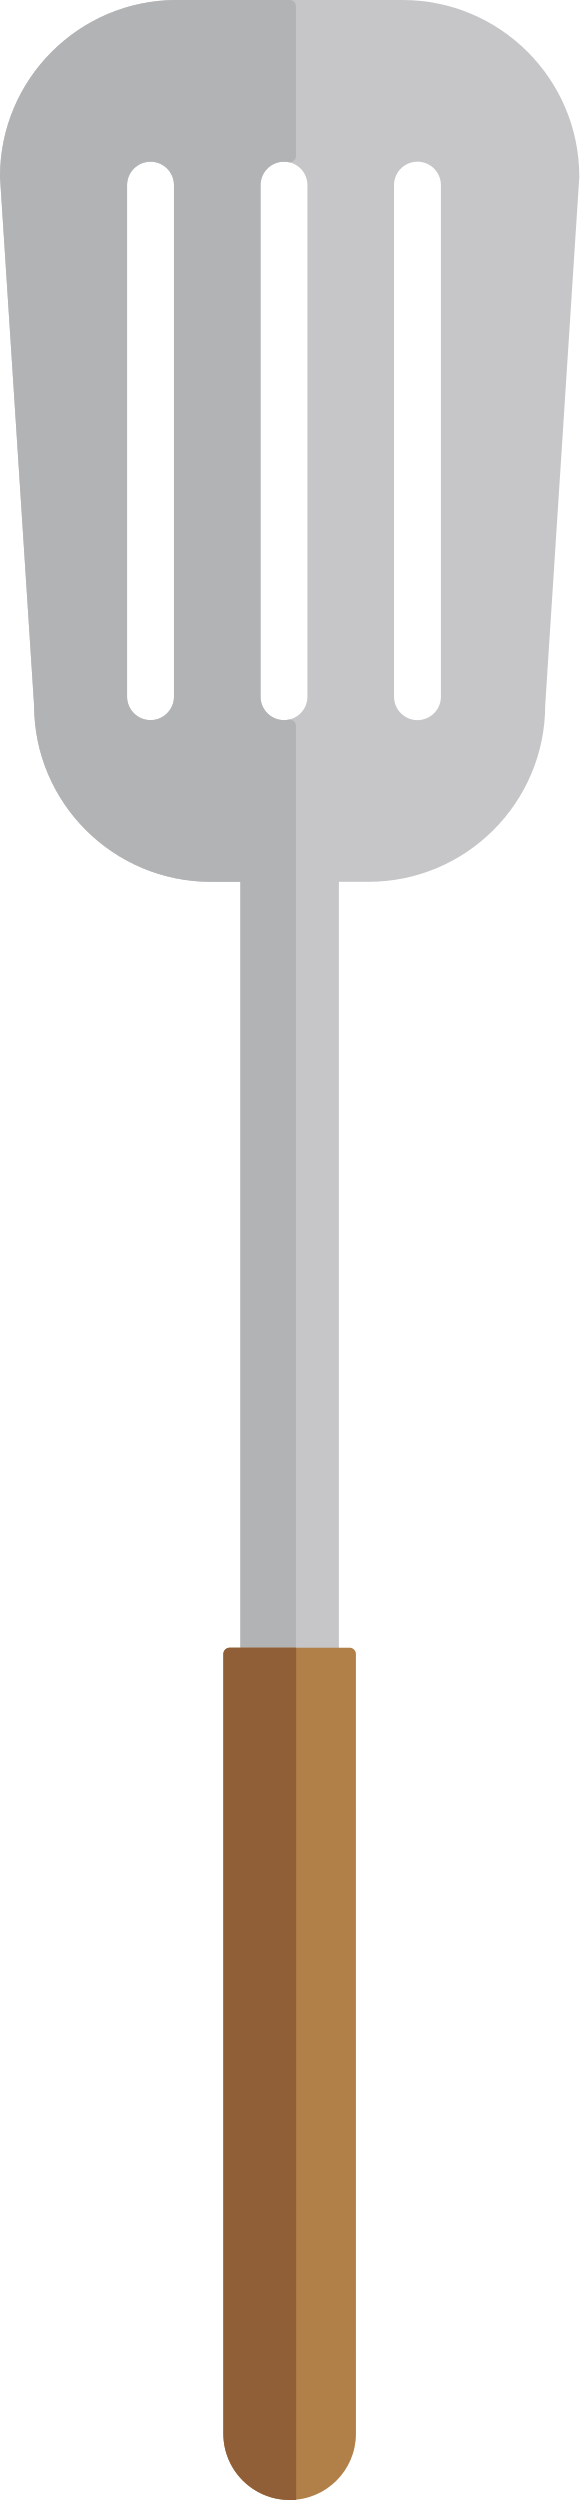
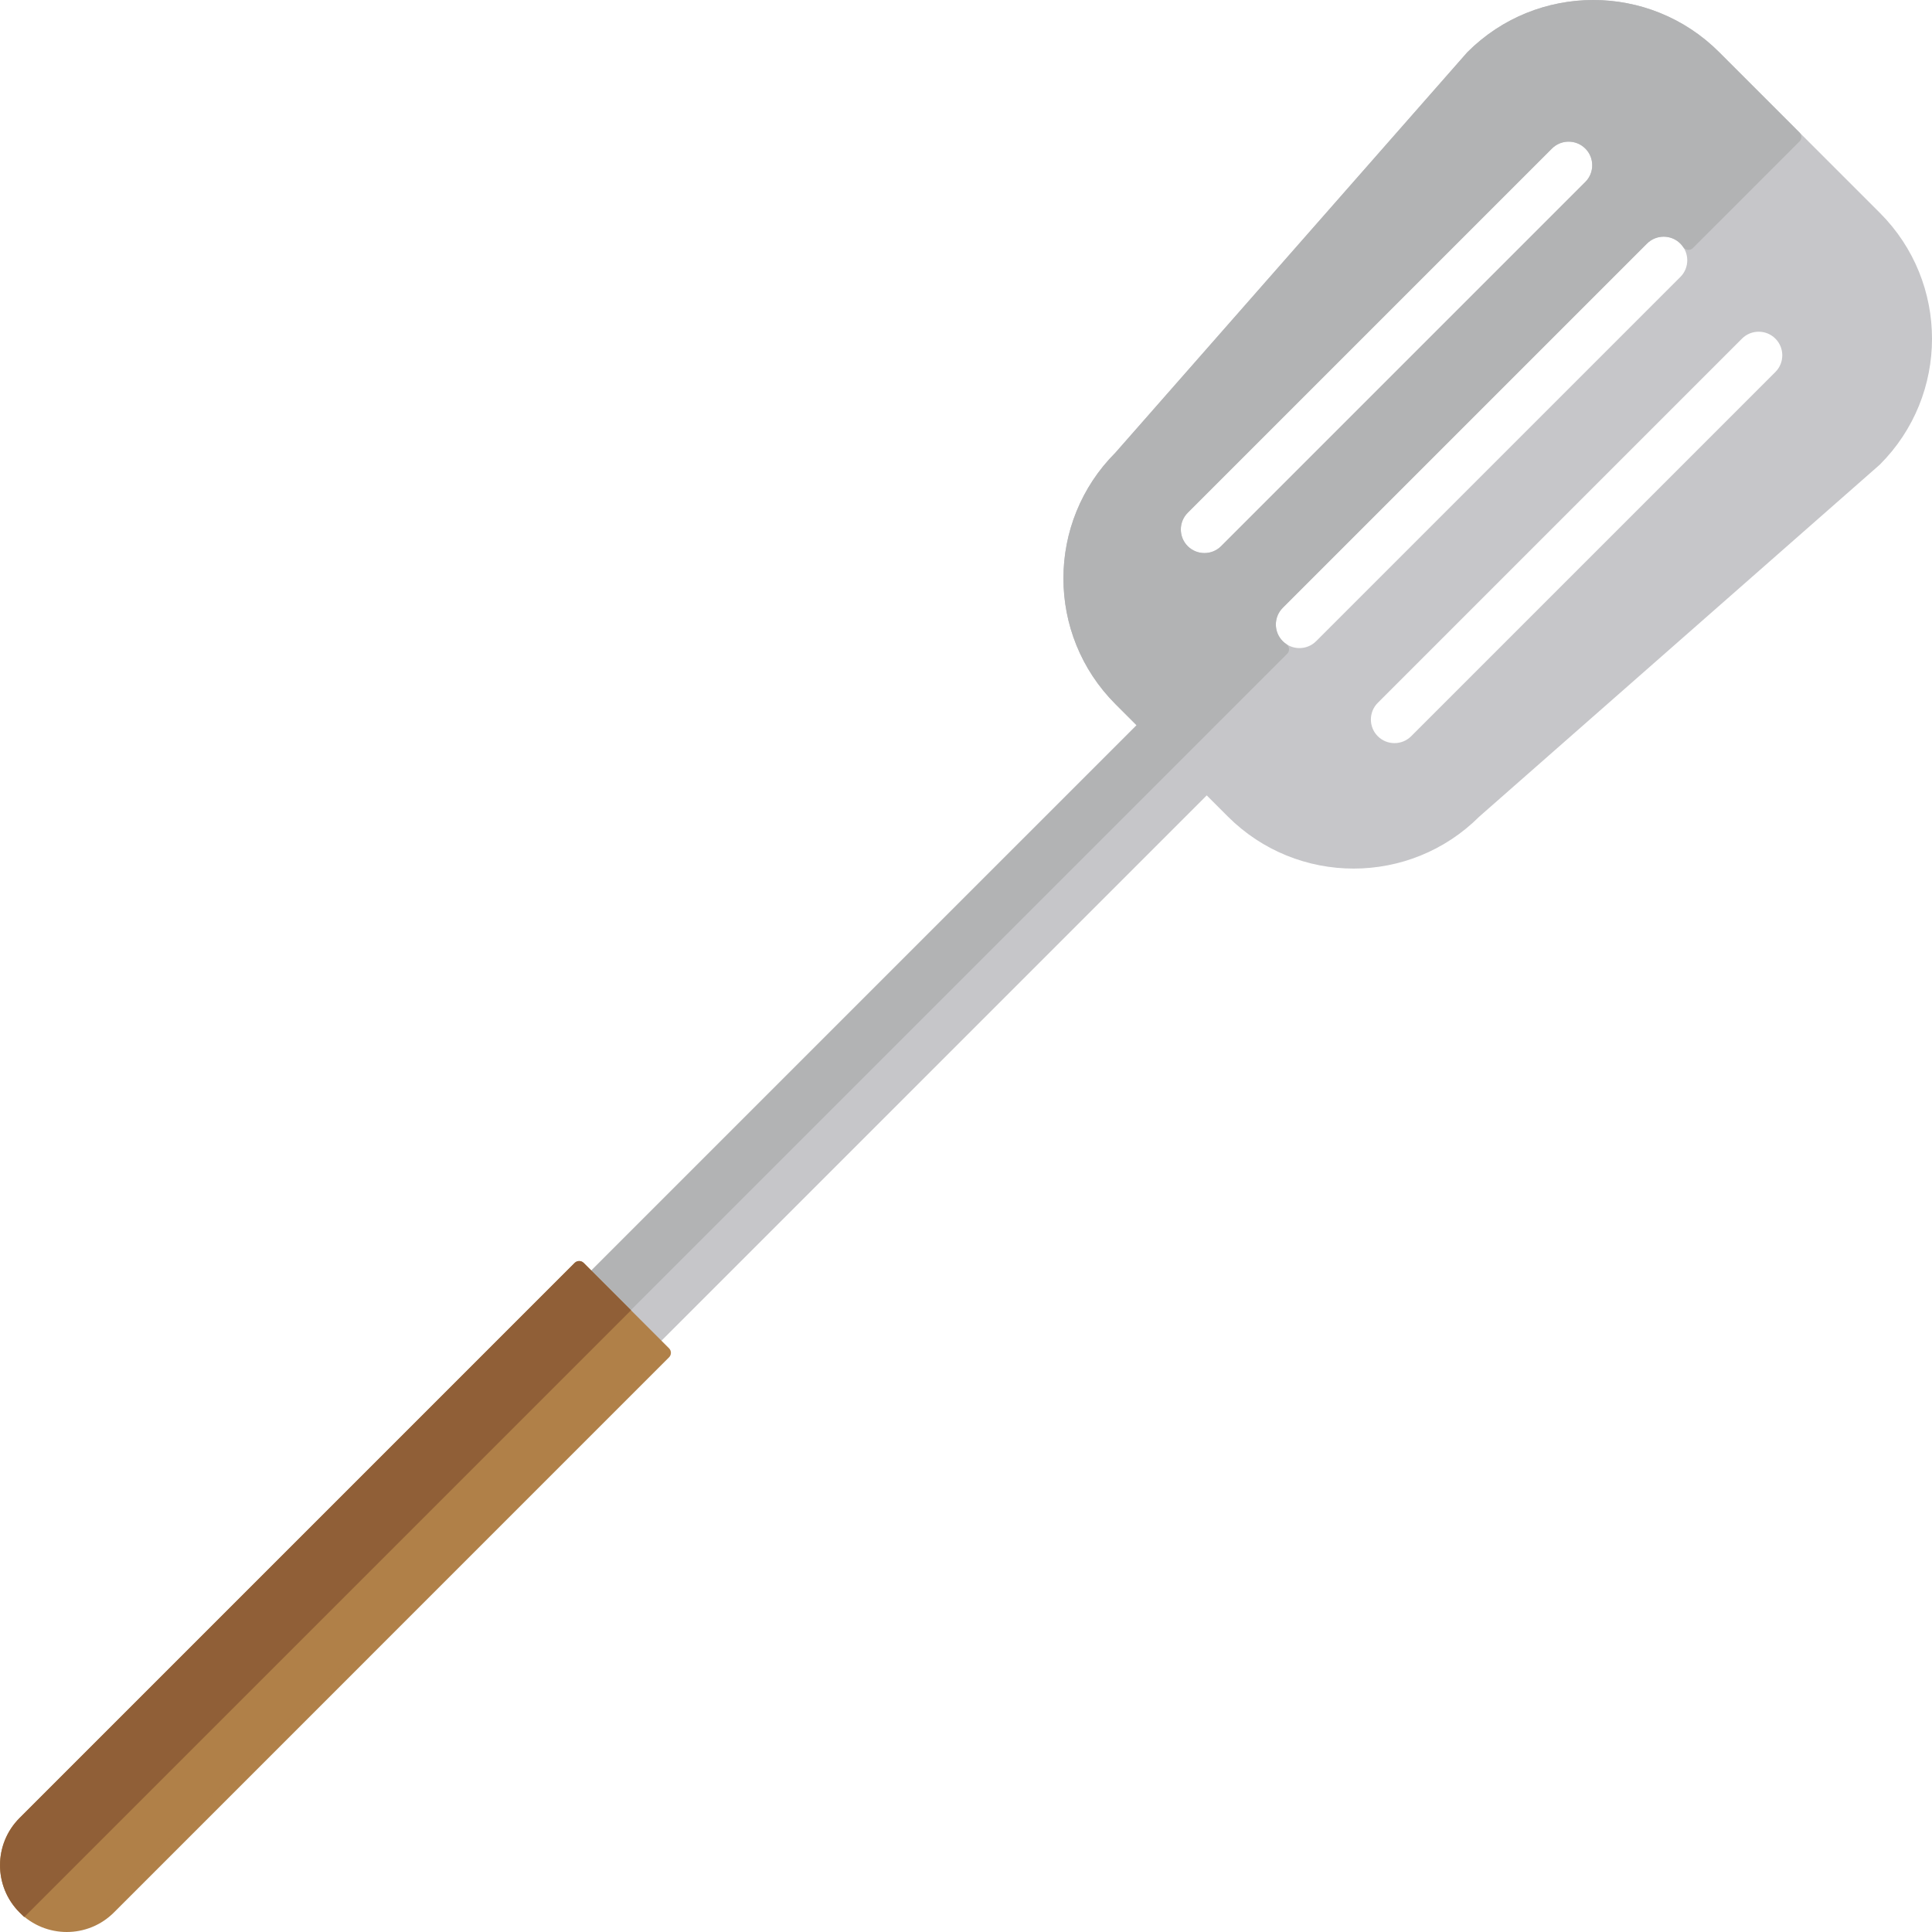
- <svg xmlns="http://www.w3.org/2000/svg" version="1.1" id="Lager_1" x="0px" y="0px" width="93.214px" height="402.277px" viewBox="0 0 93.214 402.277" enable-background="new 0 0 93.214 402.277" xml:space="preserve">
+ <svg xmlns="http://www.w3.org/2000/svg" version="1.1" id="Lager_1" x="0px" y="0px" width="308.754px" height="308.753px" viewBox="-98.386 37.885 308.754 308.753" enable-background="new -98.386 37.885 308.754 308.753" xml:space="preserve">
  <g>
    <g>
-       <path fill="#C6C6C9" stroke="#C6C6C9" stroke-width="2.032" stroke-linecap="round" stroke-linejoin="round" stroke-miterlimit="10" d="    M64.775,1.016H28.439c-15.146,0-27.424,12.279-27.424,27.424L6.5,113.455c0,15.147,12.277,27.423,27.423,27.423h5.77v177.003    c0.004,3.821,3.094,6.911,6.912,6.911c3.82,0,6.912-3.094,6.912-6.911l-0.002-177.003h5.775c15.146,0,27.424-12.275,27.424-27.423    l5.484-85.016C92.198,13.295,79.921,1.016,64.775,1.016z M29.01,112.104c0,2.641-2.151,4.788-4.79,4.788    c-2.639,0-4.791-2.147-4.791-4.788V29.789c0-2.643,2.152-4.789,4.791-4.789c2.639,0,4.79,2.146,4.79,4.789V112.104z     M50.484,112.104c0,2.641-2.145,4.788-4.788,4.788c-2.642,0-4.787-2.147-4.787-4.788V29.789c0-2.643,2.145-4.789,4.787-4.789    c2.643,0,4.788,2.146,4.788,4.789V112.104z M71.963,112.104c0,2.641-2.147,4.788-4.788,4.788c-2.641,0-4.79-2.147-4.79-4.788    V29.789c0-2.643,2.148-4.789,4.79-4.789c2.64,0,4.788,2.146,4.788,4.789V112.104z" />
-       <path fill="#B2B3B4" stroke="#B2B3B4" stroke-width="2.032" stroke-linecap="round" stroke-linejoin="round" stroke-miterlimit="10" d="    M45.696,116.892c-2.642,0-4.787-2.147-4.787-4.788V29.789c0-2.643,2.145-4.789,4.787-4.789c0.312,0,0.617,0.039,0.909,0.096V1.016    H28.439c-15.146,0-27.424,12.279-27.424,27.424L6.5,113.455c0,15.147,12.277,27.423,27.423,27.423h5.77v177.003    c0.004,3.821,3.094,6.911,6.912,6.911v-207.99C46.313,116.86,46.009,116.892,45.696,116.892z M29.01,112.104    c0,2.641-2.151,4.788-4.79,4.788c-2.639,0-4.791-2.147-4.791-4.788V29.789c0-2.643,2.152-4.789,4.791-4.789    c2.639,0,4.79,2.146,4.79,4.789V112.104z" />
-       <path fill="#B08048" stroke="#B08048" stroke-width="2.032" stroke-linecap="round" stroke-linejoin="round" stroke-miterlimit="10" d="    M56.253,266.15l0.006,125.458c0,5.331-4.319,9.651-9.654,9.651c-5.332,0-9.649-4.316-9.654-9.651V266.15H56.253z" />
+       <path fill="#C6C6C9" stroke="#C6C6C9" stroke-width="2.032" stroke-linecap="round" stroke-linejoin="round" stroke-miterlimit="10" d="    M201.321,72.626l-25.693-25.693c-10.71-10.71-28.074-10.709-38.783,0l-56.236,63.993c-10.711,10.711-10.71,28.072,0,38.782    l4.08,4.08L-40.473,278.948c-2.699,2.704-2.699,7.075,0.001,9.774c2.701,2.702,7.076,2.699,9.774,0.001l125.16-125.162    l4.083,4.084c10.71,10.709,28.071,10.712,38.783,0l63.993-56.237C212.03,100.699,212.031,83.337,201.321,72.626z M97.48,125.887    c-1.867,1.867-4.906,1.865-6.772-0.001c-1.866-1.866-1.869-4.906-0.002-6.773l58.206-58.206c1.868-1.869,4.907-1.865,6.773,0.001    c1.866,1.866,1.869,4.905,0.001,6.773L97.48,125.887z M112.665,141.072c-1.867,1.867-4.902,1.869-6.771,0    c-1.868-1.868-1.866-4.903,0.001-6.771L164.1,76.096c1.868-1.869,4.903-1.87,6.771-0.002c1.869,1.87,1.868,4.904,0,6.772    L112.665,141.072z M127.852,156.26c-1.867,1.867-4.903,1.868-6.771,0.001s-1.869-4.906-0.002-6.773l58.205-58.206    c1.869-1.869,4.906-1.867,6.774,0.001c1.866,1.867,1.867,4.903-0.001,6.771L127.852,156.26z" />
+       <path fill="#B2B3B4" stroke="#B2B3B4" stroke-width="2.032" stroke-linecap="round" stroke-linejoin="round" stroke-miterlimit="10" d="    M105.893,141.072c-1.868-1.868-1.866-4.903,0.001-6.771L164.1,76.096c1.868-1.869,4.903-1.87,6.771-0.002    c0.221,0.221,0.409,0.464,0.575,0.711l17.026-17.027l-12.845-12.845c-10.71-10.71-28.074-10.709-38.783,0l-56.236,63.993    c-10.711,10.711-10.71,28.072,0,38.782l4.08,4.08L-40.473,278.948c-2.699,2.704-2.699,7.075,0.001,9.774l147.071-147.071    C106.352,141.486,106.115,141.293,105.893,141.072z M97.48,125.887c-1.867,1.867-4.906,1.865-6.772-0.001    c-1.866-1.866-1.869-4.906-0.002-6.773l58.206-58.206c1.868-1.869,4.907-1.865,6.773,0.001c1.866,1.866,1.869,4.905,0.001,6.773    L97.48,125.887z" />
+       <path fill="#B08048" stroke="#B08048" stroke-width="2.032" stroke-linecap="round" stroke-linejoin="round" stroke-miterlimit="10" d="    M7.817,254.079l-88.708,88.716c-3.77,3.77-9.878,3.771-13.651-0.002c-3.771-3.771-3.771-9.875-0.002-13.65l88.712-88.713    L7.817,254.079z" />
      <g>
-         <path fill="#905F37" d="M46.605,401.26c-5.332,0-9.649-4.316-9.654-9.651V266.15h9.654V401.26z" />
-         <path fill="#905F37" d="M46.605,402.277c-5.878,0-10.663-4.788-10.668-10.669V266.15c0-0.562,0.455-1.019,1.014-1.019h10.706     v137.146H46.605 M46.605,402.277 M37.969,267.165v124.443c0.002,4.419,3.339,8.068,7.622,8.576v-133.02H37.969z" />
+         <path fill="#905F37" d="M-94.542,342.794c-3.771-3.771-3.771-9.875-0.002-13.651l88.713-88.713l6.826,6.827L-94.542,342.794z" />
+         <path fill="#905F37" d="M-95.262,343.512c-4.156-4.156-4.154-10.926,0.001-15.088l88.712-88.712     c0.398-0.397,1.043-0.399,1.438-0.004l7.571,7.571l-96.977,96.977L-95.262,343.512 M-5.829,241.867l-87.995,87.995     c-3.124,3.126-3.344,8.066-0.675,11.453l94.06-94.06L-5.829,241.867L-5.829,241.867z" />
      </g>
    </g>
  </g>
</svg>
